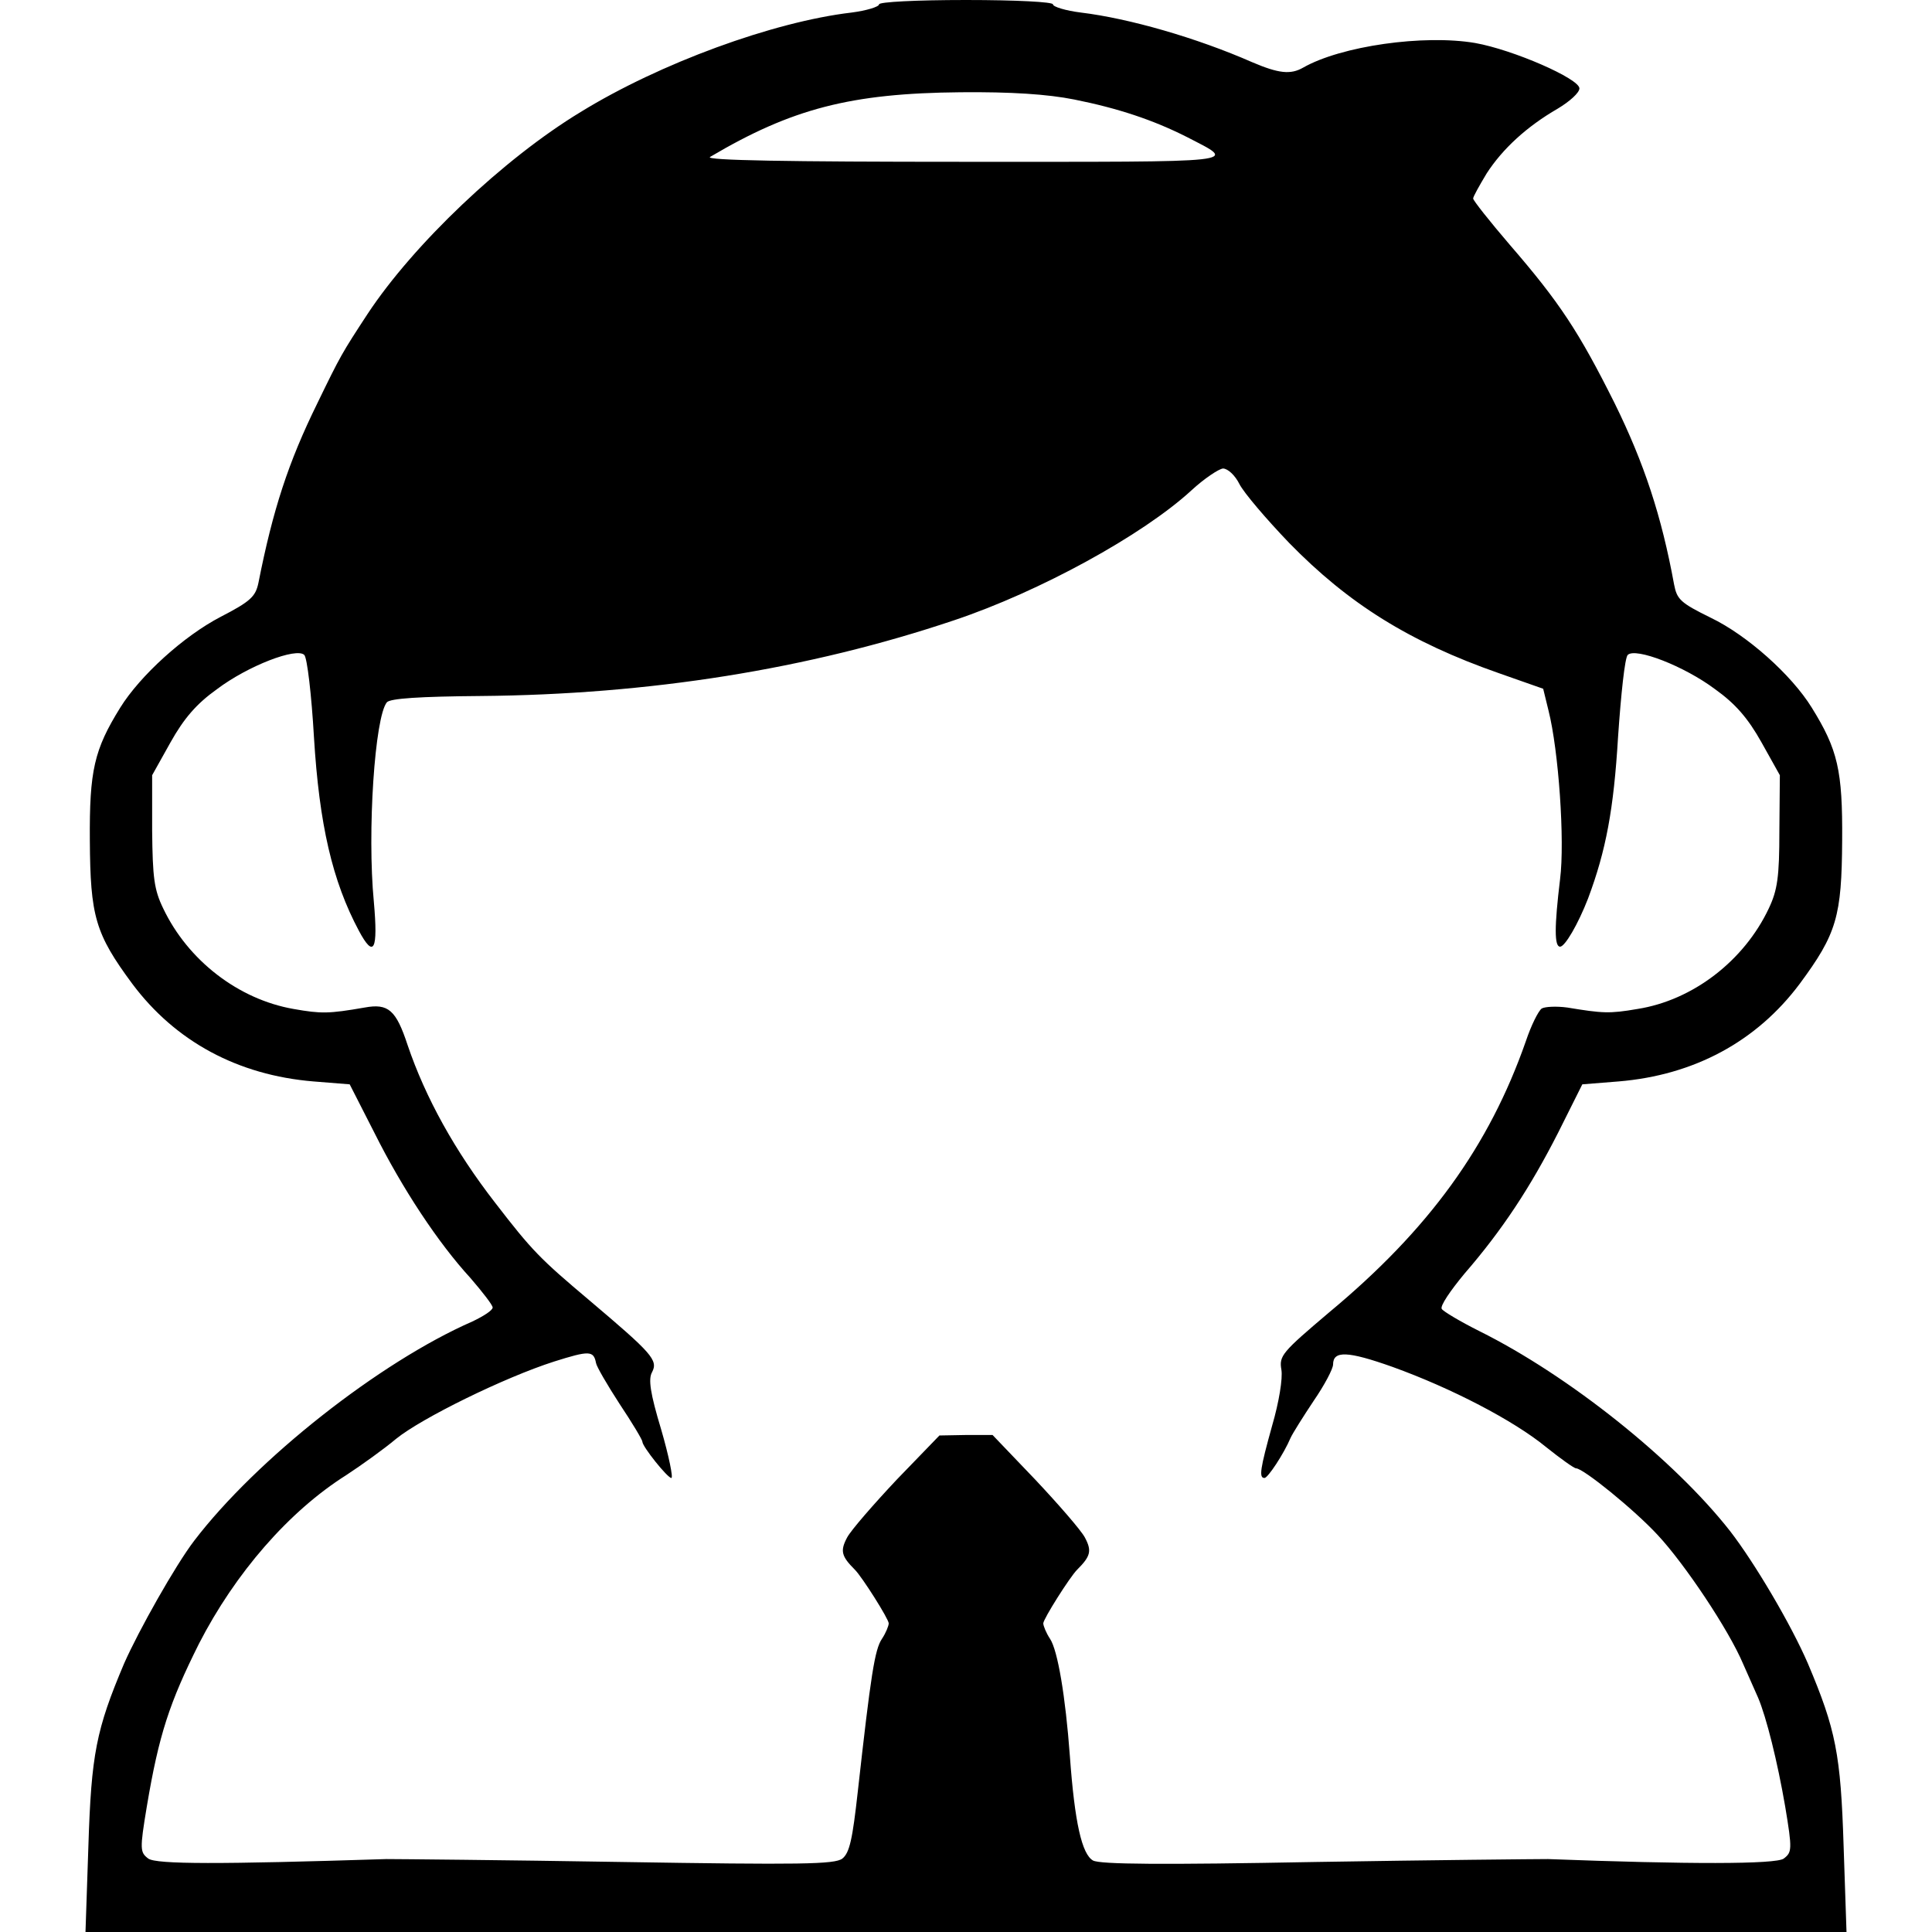
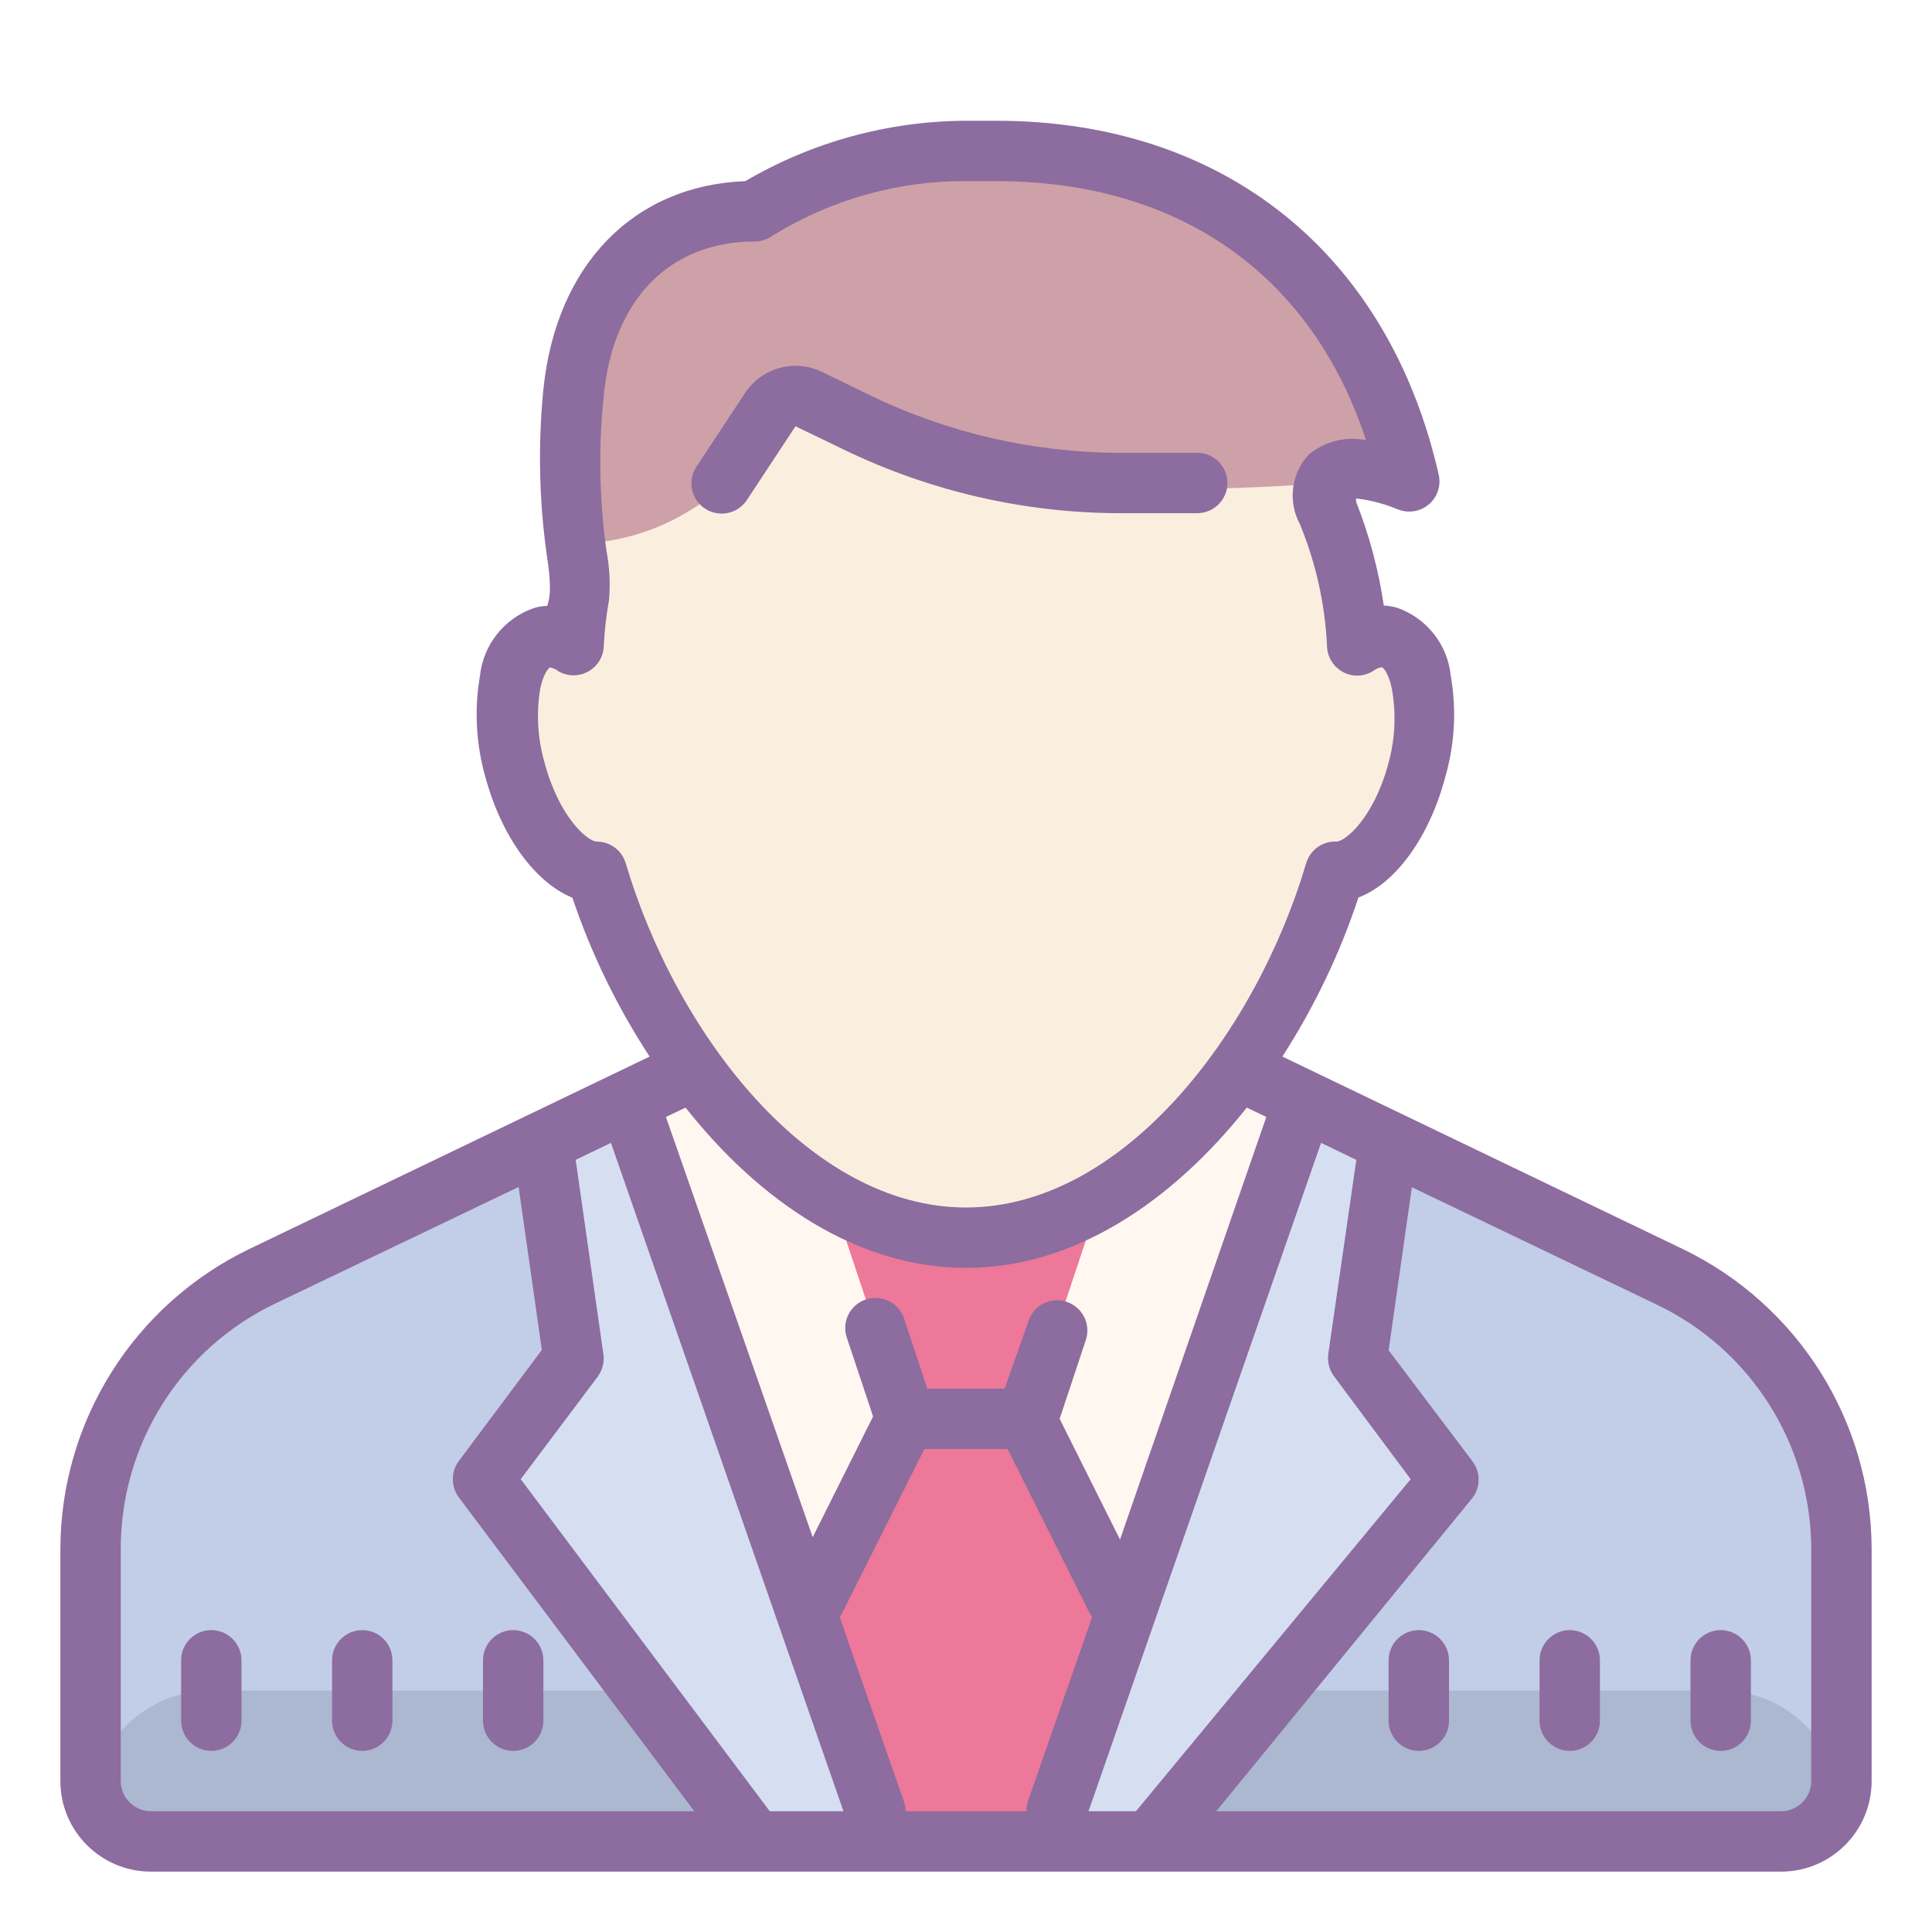
- <svg xmlns="http://www.w3.org/2000/svg" version="1.0" width="400" height="400" viewBox="0 0 400 400" preserveAspectRatio="xMidYMid meet">
-   <g transform="translate(0,400) scale(0.1,-0.1)" fill="#000000" stroke="none">
-     <path d="M1820 3991 c0 -5 -26 -13 -57 -17 -162 -19 -397 -105 -561 -206 -160 -97 -346 -274 -441 -418 -53 -81 -56 -86 -104 -185 -60 -122 -92 -220 -122 -372 -6 -28 -16 -38 -78 -70 -77 -40 -167 -122 -208 -188 -54 -87 -64 -130 -63 -275 1 -157 11 -193 88 -297 89 -119 218 -189 375 -202 l75 -6 51 -100 c58 -116 132 -228 199 -301 25 -29 46 -56 46 -61 0 -6 -19 -18 -42 -29 -192 -84 -447 -285 -576 -454 -39 -51 -115 -186 -145 -254 -58 -137 -68 -188 -74 -378 l-6 -178 1823 0 1823 0 -6 178 c-6 190 -16 241 -74 378 -35 81 -110 208 -161 274 -116 148 -334 322 -519 414 -40 20 -75 41 -78 46 -4 6 18 38 47 73 78 90 136 178 194 292 l50 100 75 6 c157 13 286 83 375 202 77 104 87 140 88 297 1 145 -9 188 -63 275 -42 68 -134 150 -209 186 -63 31 -70 38 -76 69 -26 142 -62 251 -123 375 -74 148 -114 209 -217 328 -42 49 -76 92 -76 96 0 4 13 27 28 52 33 51 83 97 147 134 25 15 45 33 45 42 0 20 -137 80 -216 94 -106 18 -277 -6 -356 -51 -26 -15 -51 -12 -105 11 -116 51 -256 91 -355 103 -32 4 -58 12 -58 17 0 5 -76 9 -180 9 -104 0 -180 -4 -180 -9z m404 -197 c90 -18 163 -42 234 -78 104 -54 127 -51 -461 -51 -367 0 -538 3 -527 10 169 100 291 132 519 134 104 1 180 -4 235 -15z m342 -796 c9 -18 56 -73 103 -122 123 -126 249 -205 435 -270 l91 -32 11 -45 c21 -83 34 -270 24 -349 -12 -99 -12 -140 0 -140 10 0 37 46 58 100 37 99 53 184 62 334 6 88 14 164 20 170 16 16 117 -23 181 -71 42 -30 68 -60 96 -110 l38 -68 -1 -115 c0 -96 -4 -123 -22 -161 -51 -108 -157 -190 -272 -208 -58 -10 -72 -9 -145 3 -22 3 -46 2 -53 -2 -7 -5 -22 -35 -33 -68 -76 -217 -200 -389 -407 -561 -98 -83 -104 -90 -99 -119 3 -18 -5 -67 -19 -115 -25 -90 -28 -109 -16 -109 7 0 40 50 54 83 4 9 26 44 48 77 22 32 40 66 40 75 0 29 30 28 123 -5 122 -44 251 -111 318 -166 30 -24 58 -44 62 -44 15 0 121 -86 169 -138 56 -60 147 -196 177 -267 12 -27 26 -59 31 -70 17 -40 40 -132 56 -225 15 -90 14 -95 -3 -108 -16 -12 -198 -12 -488 -1 -22 0 -238 -2 -480 -6 -320 -6 -447 -5 -462 3 -23 13 -38 78 -48 217 -9 122 -25 218 -41 242 -8 12 -14 27 -14 32 0 9 55 96 70 111 28 28 31 39 16 67 -8 15 -55 69 -103 120 l-88 92 -55 0 -55 -1 -88 -91 c-48 -51 -95 -105 -103 -120 -15 -28 -12 -39 16 -67 15 -15 70 -102 70 -111 0 -5 -6 -20 -14 -32 -15 -22 -23 -74 -50 -316 -11 -99 -17 -127 -32 -139 -16 -12 -85 -13 -459 -7 -242 4 -460 6 -485 6 -346 -11 -476 -11 -493 1 -17 13 -18 18 -3 108 25 149 47 215 108 337 75 146 186 274 305 349 32 21 78 54 103 75 53 43 224 127 327 160 73 23 82 23 87 -3 1 -7 23 -45 49 -85 26 -39 47 -74 47 -78 0 -10 52 -75 60 -75 4 0 -5 45 -21 100 -23 76 -27 105 -19 119 13 25 0 39 -130 149 -102 86 -118 102 -195 202 -83 107 -144 217 -181 326 -24 73 -40 87 -89 78 -75 -13 -90 -13 -147 -3 -115 20 -219 101 -270 208 -19 39 -22 64 -23 161 l0 115 38 68 c28 50 54 80 96 110 65 49 165 87 181 71 6 -6 15 -83 20 -170 11 -181 38 -298 93 -401 31 -58 40 -41 31 60 -14 145 2 383 27 413 7 8 68 12 194 13 349 3 678 55 981 157 176 59 390 176 491 269 26 24 56 44 65 45 10 0 25 -14 34 -32z" />
+ <svg xmlns="http://www.w3.org/2000/svg" viewBox="0 0 64 64" version="1.1" width="400px" height="400px">
+   <g id="surface1">
+     <path style=" fill:#C2CDE7;" d="M 61 59.379 C 61 59.934 60.551 60.379 60 60.379 L 4 60.379 C 3.449 60.379 3 59.934 3 59.379 L 3 51.379 C 3.023 47.805 5.078 44.555 8.301 43 L 22.371 36.27 C 24.922 39.48 28.281 41.77 32 41.77 C 35.719 41.77 39.078 39.48 41.629 36.27 L 55.699 43 C 58.93 44.559 60.988 47.824 61 51.41 Z " />
+     <path style=" fill:#ACB7D0;" d="M 57 56 L 7 56 C 4.789 56 3 57.789 3 60 C 3 60.551 3.449 61 4 61 L 60 61 C 60.551 61 61 60.551 61 60 C 61 57.789 59.211 56 57 56 Z " />
+     <path style=" fill:#FAEFDE;" d="M 19.07 28.129 C 18.762 28.129 17.762 27.309 17.238 25.359 C 16.719 23.41 17.191 22.09 17.43 22.031 C 17.43 22.031 19.328 21.699 19.352 21.32 C 19.375 20.773 19.434 20.23 19.531 19.691 C 19.586 19.113 19.559 18.531 19.449 17.961 C 19.188 16.16 19.141 14.332 19.32 12.52 C 19.66 9.141 21.641 7.129 24.629 7.129 C 24.855 7.129 25.078 7.055 25.262 6.922 C 27.285 5.664 29.617 5 32 5 L 33.059 5 C 39.48 5 44.059 8.281 46.012 14.07 C 45.281 13.988 45.52 14.5 45.012 15 C 44.5 15.5 43.23 15.699 43.711 17 C 44.289 18.367 44.629 19.828 44.711 21.309 C 44.711 21.691 46.609 21.02 46.629 21.02 C 46.891 21.109 47.352 23.391 46.82 25.352 C 46.289 27.309 45.301 28.121 44.988 28.121 C 44.531 28.137 44.129 28.441 43.988 28.879 C 42.211 34.879 37.551 40.93 32.07 40.93 C 26.59 40.93 21.859 34.871 20.078 28.879 C 19.945 28.438 19.535 28.133 19.07 28.129 Z " />
+     <path style=" fill:#CDA1A7;" d="M 19.449 18 C 22.438 17.797 25.016 15.828 26 13 C 29 14 30 17 44 16 C 45.391 15.898 45.602 16.391 46 16 C 46.398 15.609 45.281 14 46 14.07 C 44.109 8.281 39.469 5 33.059 5 L 32 5 C 29.617 4.992 27.277 5.648 25.25 6.898 C 25.066 7.035 24.848 7.109 24.621 7.109 C 21.621 7.109 19.621 9.109 19.309 12.5 C 19.133 14.312 19.176 16.137 19.441 17.941 Z " />
+     <path style=" fill:#FFF7F0;" d="M 32 40.93 C 28.82 40.93 25.922 38.93 23.699 36 L 21 36 L 29 61 L 35 61 L 43 36 L 40.301 36 C 38.078 38.891 35.18 40.93 32 40.93 Z " />
+     <path style=" fill:#ED7899;" d="M 36 61 L 28 61 L 27.051 53.66 L 30 47 L 34 47 L 36.969 53.781 Z " />
+     <path style=" fill:#ED7899;" d="M 28 41 L 36 41 L 34 47 L 30 47 Z " />
+     <path style=" fill:#D6DFF2;" d="M 21 36.559 C 21 37 29 61 29 61 L 24.559 61 L 16 49 L 19 45 L 18 37 Z " />
+     <path style=" fill:#D6DFF2;" d="M 43 36.559 C 43 37 34 61 34 61 L 38.441 61 L 47 49 L 45 45 L 46 37 Z " />
+     <path style=" fill:#8D6C9F;" d="M 47 54 C 46.449 54 46 54.449 46 55 L 46 57 C 46 57.551 46.449 58 47 58 C 47.551 58 48 57.551 48 57 L 48 55 C 48 54.449 47.551 54 47 54 Z " />
+     <path style=" fill:#8D6C9F;" d="M 52 54 C 51.449 54 51 54.449 51 55 L 51 57 C 51 57.551 51.449 58 52 58 C 52.551 58 53 57.551 53 57 L 53 55 C 53 54.449 52.551 54 52 54 Z " />
+     <path style=" fill:#8D6C9F;" d="M 56 55 L 56 57 C 56 57.551 56.449 58 57 58 C 57.551 58 58 57.551 58 57 L 58 55 C 58 54.449 57.551 54 57 54 C 56.449 54 56 54.449 56 55 Z " />
+     <path style=" fill:#8D6C9F;" d="M 17 54 C 16.449 54 16 54.449 16 55 L 16 57 C 16 57.551 16.449 58 17 58 C 17.551 58 18 57.551 18 57 L 18 55 C 18 54.449 17.551 54 17 54 Z " />
+     <path style=" fill:#8D6C9F;" d="M 12 54 C 11.449 54 11 54.449 11 55 L 11 57 C 11 57.551 11.449 58 12 58 C 12.551 58 13 57.551 13 57 L 13 55 C 13 54.449 12.551 54 12 54 Z " />
+     <path style=" fill:#8D6C9F;" d="M 7 54 C 6.449 54 6 54.449 6 55 L 6 57 C 6 57.551 6.449 58 7 58 C 7.551 58 8 57.551 8 57 L 8 55 C 8 54.449 7.551 54 7 54 Z " />
+     <path style=" fill:#8D6C9F;" d="M 55.75 41.379 L 42.48 35 C 43.539 33.355 44.387 31.586 45 29.73 C 46.23 29.27 47.352 27.73 47.879 25.73 C 48.191 24.645 48.254 23.504 48.059 22.391 C 47.957 21.352 47.258 20.469 46.27 20.129 C 46.129 20.09 45.984 20.066 45.84 20.059 C 45.668 18.883 45.359 17.727 44.922 16.621 L 44.922 16.512 C 45.395 16.566 45.859 16.688 46.301 16.871 C 46.645 17.012 47.039 16.953 47.324 16.715 C 47.613 16.473 47.742 16.094 47.66 15.73 C 46 8.41 40.559 4 33 4 L 32 4 C 29.43 4.012 26.906 4.699 24.691 6 C 21 6.141 18.422 8.762 18 12.898 C 17.816 14.766 17.859 16.645 18.129 18.5 C 18.184 18.832 18.215 19.164 18.219 19.5 C 18.219 19.688 18.191 19.875 18.129 20.07 C 17.98 20.074 17.832 20.098 17.691 20.141 C 16.703 20.48 16.004 21.363 15.898 22.398 C 15.707 23.512 15.77 24.656 16.078 25.738 C 16.621 27.738 17.738 29.238 18.961 29.738 C 19.586 31.594 20.449 33.363 21.52 35 L 8.25 41.379 C 4.441 43.219 2.012 47.07 2 51.301 L 2 59 C 2 60.656 3.344 62 5 62 L 59 62 C 60.656 62 62 60.656 62 59 L 62 51.301 C 61.988 47.07 59.559 43.219 55.75 41.379 Z M 44.199 45.602 L 46.73 49 L 37.629 60 L 36.059 60 L 43.762 37.859 L 44.93 38.422 L 44 44.859 C 43.965 45.125 44.039 45.391 44.199 45.602 Z M 25.5 60 L 17.25 49 L 19.801 45.602 C 19.957 45.387 20.027 45.121 19.988 44.859 L 19.07 38.422 L 20.238 37.859 L 27.941 60 Z M 29.941 59.672 L 27.809 53.551 C 27.84 53.52 27.867 53.484 27.891 53.449 L 30.621 48 L 33.379 48 L 36.102 53.449 C 36.125 53.488 36.152 53.523 36.18 53.559 L 34.051 59.672 C 34.016 59.777 34 59.887 34 60 L 30 60 C 30 59.887 29.977 59.777 29.941 59.672 Z M 19.77 27.879 C 19.48 27.879 18.531 27.102 18.039 25.262 C 17.812 24.473 17.762 23.648 17.891 22.84 C 17.988 22.328 18.18 22.121 18.219 22.109 C 18.32 22.129 18.41 22.168 18.488 22.23 C 18.789 22.41 19.16 22.418 19.469 22.254 C 19.777 22.09 19.98 21.777 20 21.43 C 20.023 20.914 20.082 20.398 20.172 19.891 C 20.223 19.344 20.195 18.789 20.09 18.25 C 19.852 16.543 19.82 14.812 20 13.102 C 20.309 9.91 22.191 8 25 8 C 25.215 8 25.426 7.93 25.602 7.801 C 27.523 6.613 29.742 5.988 32 6 L 33 6 C 39.07 6 43.449 9.102 45.25 14.578 C 44.578 14.445 43.879 14.625 43.352 15.059 C 42.773 15.688 42.656 16.609 43.059 17.359 C 43.594 18.656 43.898 20.031 43.961 21.43 C 43.977 21.785 44.184 22.105 44.504 22.27 C 44.82 22.434 45.199 22.414 45.5 22.219 C 45.578 22.16 45.672 22.117 45.77 22.102 C 45.828 22.102 46.012 22.328 46.109 22.828 C 46.254 23.637 46.215 24.469 46 25.262 C 45.512 27.102 44.559 27.879 44.27 27.879 C 43.812 27.859 43.402 28.152 43.27 28.59 C 41.59 34.262 37.18 40 32 40 C 26.82 40 22.41 34.262 20.73 28.602 C 20.605 28.172 20.215 27.879 19.77 27.879 Z M 32 42 C 35.602 42 38.84 39.789 41.301 36.691 L 41.949 37 L 37.102 51 L 35.102 47 L 35.969 44.391 C 36.145 43.867 35.859 43.301 35.336 43.125 C 34.809 42.949 34.242 43.234 34.07 43.762 L 33.281 46 L 30.719 46 L 29.949 43.68 C 29.777 43.156 29.211 42.871 28.684 43.047 C 28.16 43.219 27.875 43.785 28.051 44.309 L 28.922 46.922 L 26.922 50.922 L 22.059 37 L 22.711 36.691 C 25.16 39.789 28.398 42 32 42 Z M 4 59 L 4 51.301 C 4 47.832 5.992 44.676 9.121 43.18 L 17.18 39.32 L 17.949 44.719 L 15.199 48.398 C 14.934 48.754 14.934 49.246 15.199 49.602 L 23 60 L 5 60 C 4.449 60 4 59.551 4 59 Z M 60 59 C 60 59.551 59.551 60 59 60 L 40.289 60 L 48.77 49.629 C 49.051 49.27 49.051 48.762 48.77 48.398 L 46 44.73 L 46.77 39.328 L 54.828 43.191 C 57.973 44.668 59.988 47.824 60 51.301 Z " />
+     <path style=" fill:#8D6C9F;" d="M 27.922 14.879 C 30.785 16.27 33.926 16.996 37.109 17 L 39.66 17 C 40.211 17 40.66 16.551 40.66 16 C 40.66 15.449 40.211 15 39.66 15 L 37.109 15 C 34.227 14.996 31.383 14.34 28.789 13.078 L 27.23 12.32 C 26.324 11.879 25.234 12.18 24.68 13.02 L 23.078 15.449 C 22.875 15.75 22.848 16.133 23.008 16.457 C 23.168 16.781 23.492 16.992 23.852 17.012 C 24.215 17.031 24.555 16.855 24.75 16.551 L 26.352 14.121 Z " />
  </g>
</svg>
